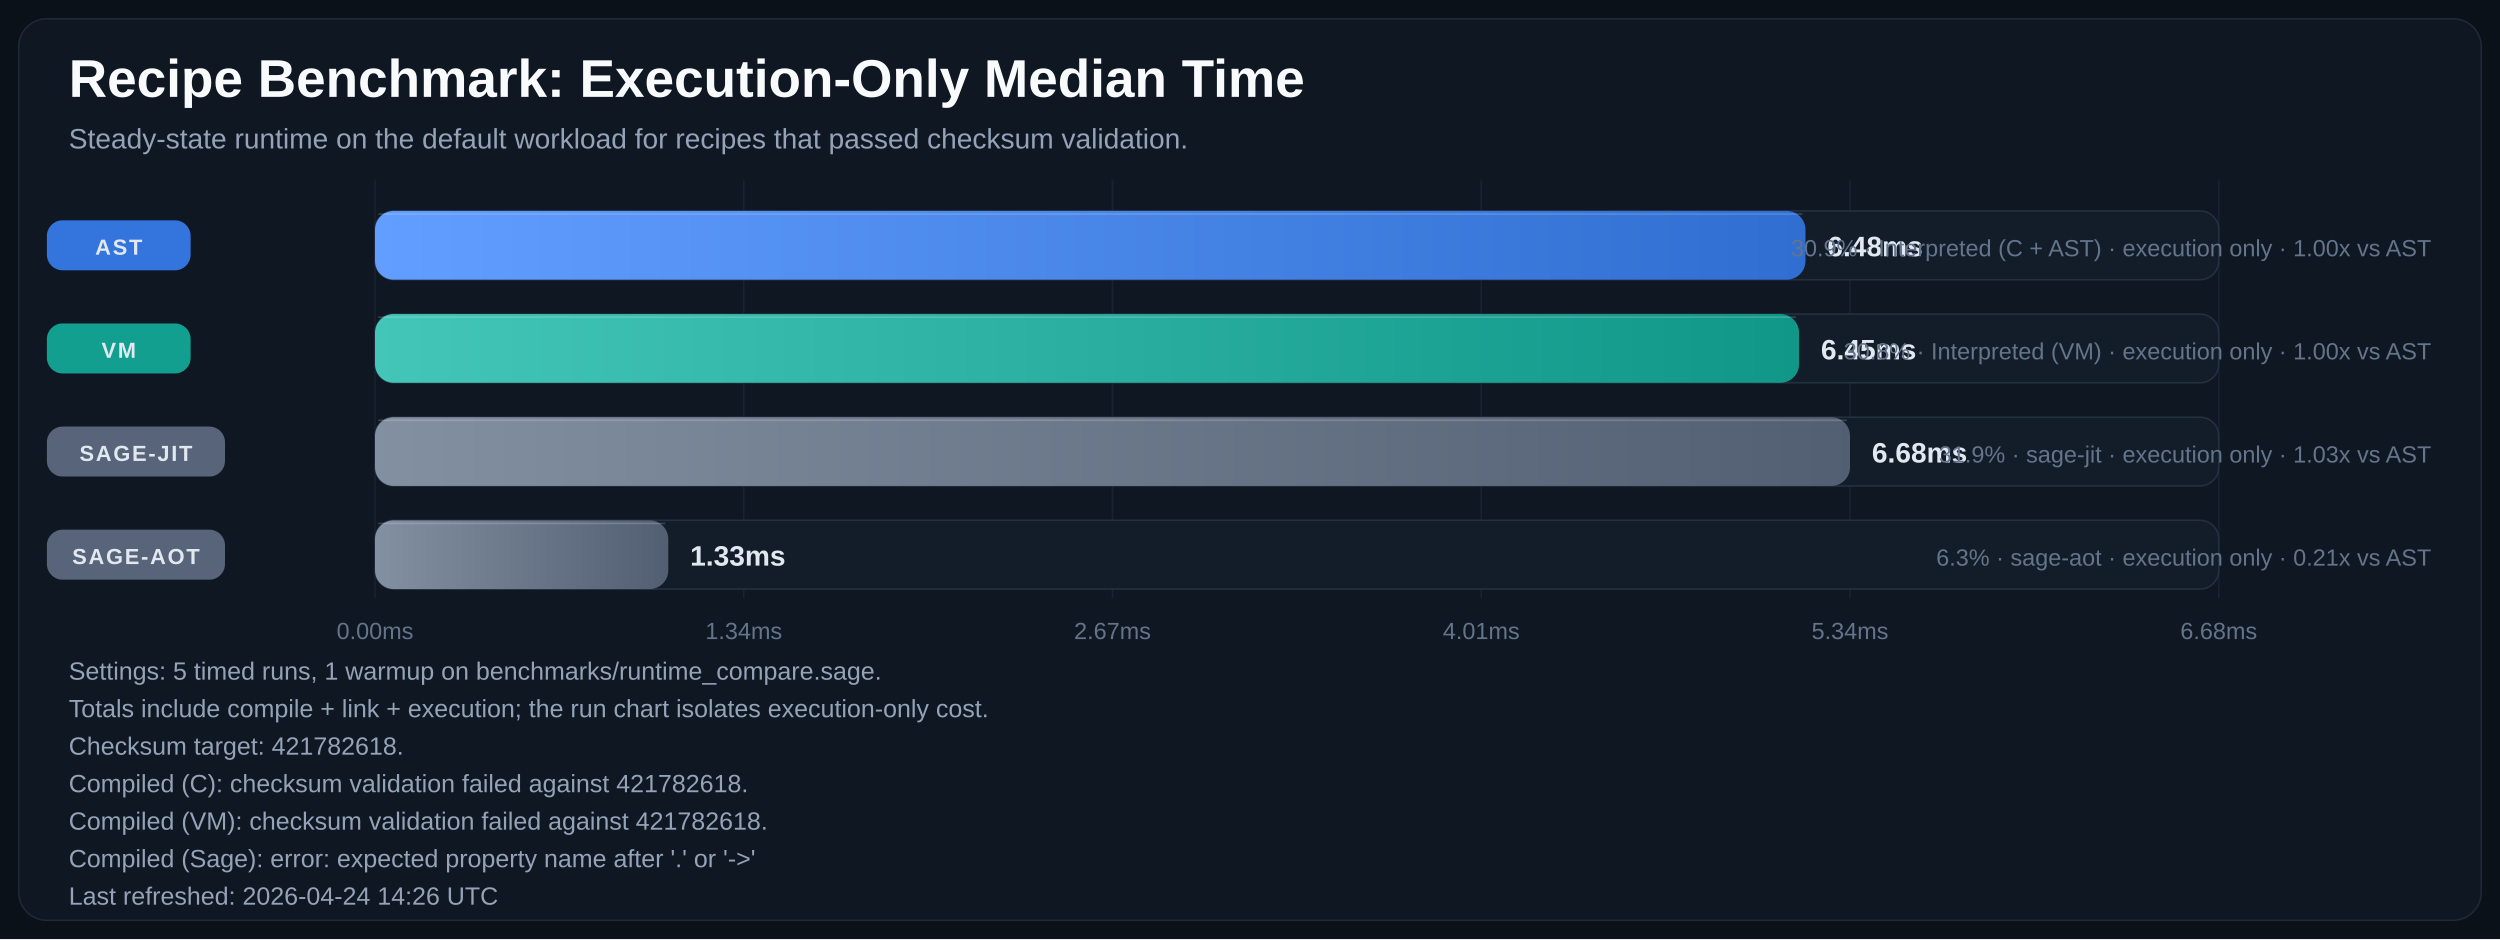
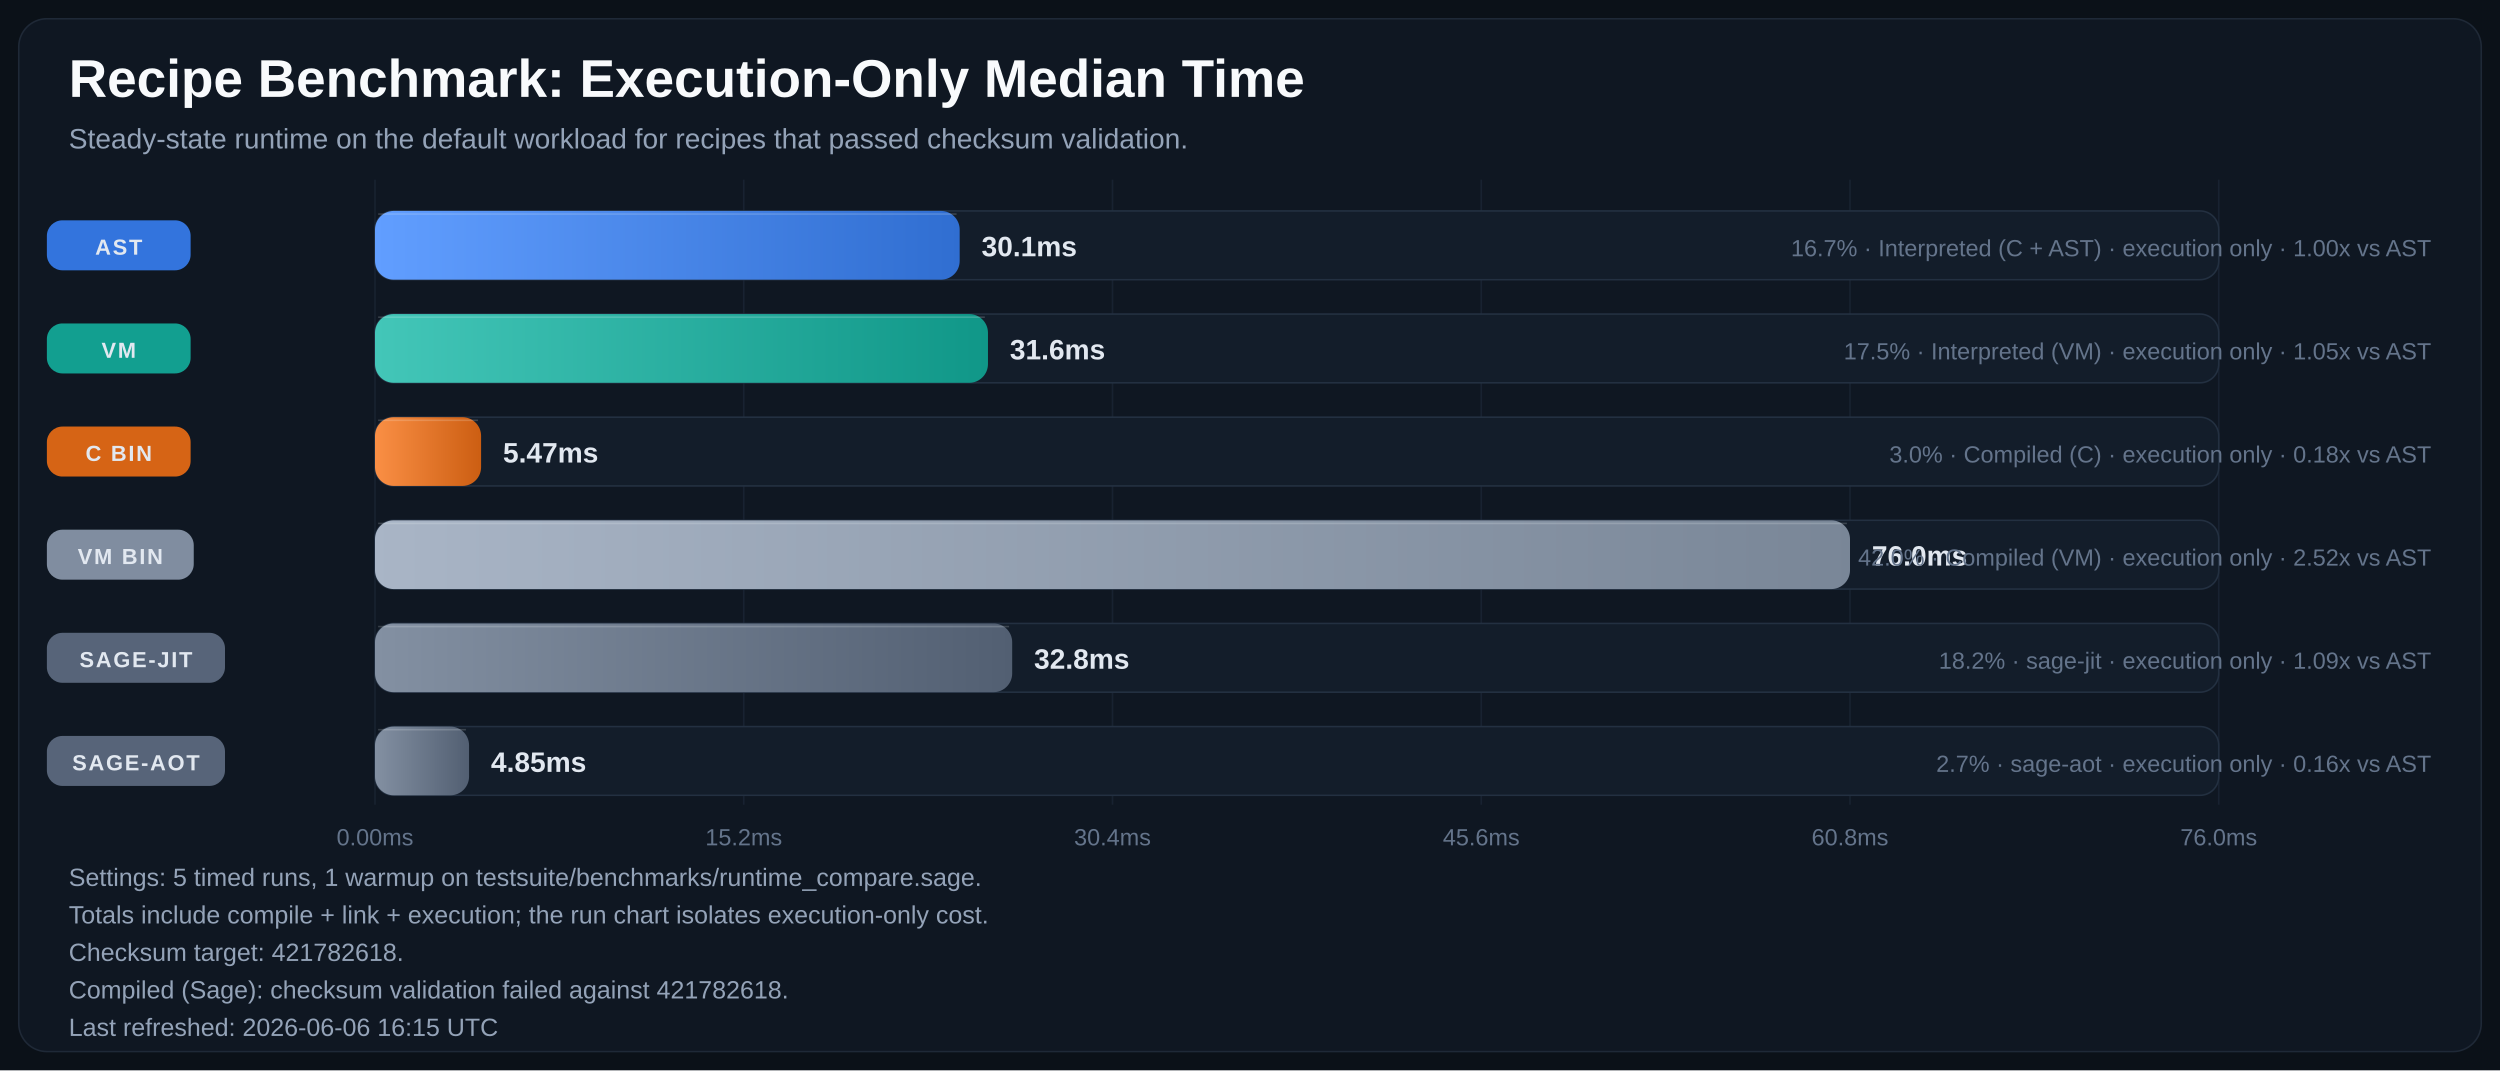
- <svg xmlns="http://www.w3.org/2000/svg" width="1600" height="601" viewBox="0 0 1600 601" role="img" aria-labelledby="title desc">
+ <svg xmlns="http://www.w3.org/2000/svg" width="1600" height="685" viewBox="0 0 1600 685" role="img" aria-labelledby="title desc">
  <defs>
    <linearGradient id="bar-gradient-0" x1="0%" y1="0%" x2="100%" y2="0%">
      <stop offset="0%" stop-color="#619EFF" />
      <stop offset="100%" stop-color="#306ED1" />
    </linearGradient>
    <linearGradient id="bar-gradient-1" x1="0%" y1="0%" x2="100%" y2="0%">
      <stop offset="0%" stop-color="#43C6B8" />
      <stop offset="100%" stop-color="#109788" />
    </linearGradient>
    <linearGradient id="bar-gradient-2" x1="0%" y1="0%" x2="100%" y2="0%">
+       <stop offset="0%" stop-color="#FA8F45" />
+       <stop offset="100%" stop-color="#CC5E12" />
+     </linearGradient>
+     <linearGradient id="bar-gradient-3" x1="0%" y1="0%" x2="100%" y2="0%">
+       <stop offset="0%" stop-color="#A9B5C6" />
+       <stop offset="100%" stop-color="#798697" />
+     </linearGradient>
+     <linearGradient id="bar-gradient-4" x1="0%" y1="0%" x2="100%" y2="0%">
      <stop offset="0%" stop-color="#8390A2" />
      <stop offset="100%" stop-color="#525F72" />
    </linearGradient>
-     <linearGradient id="bar-gradient-3" x1="0%" y1="0%" x2="100%" y2="0%">
+     <linearGradient id="bar-gradient-5" x1="0%" y1="0%" x2="100%" y2="0%">
      <stop offset="0%" stop-color="#8390A2" />
      <stop offset="100%" stop-color="#525F72" />
    </linearGradient>
  </defs>
  <rect width="100%" height="100%" fill="#0B1118" />
-   <rect x="12" y="12" width="1576" height="577" rx="18" fill="#0F1722" stroke="#1F2937" />
+   <rect x="12" y="12" width="1576" height="661" rx="18" fill="#0F1722" stroke="#1F2937" />
  <text x="44" y="62" fill="#F8FAFC" font-size="34" font-family="Segoe UI, Arial, sans-serif" font-weight="700">Recipe Benchmark: Execution-Only Median Time</text>
  <text x="44" y="95" fill="#94A3B8" font-size="18" font-family="Segoe UI, Arial, sans-serif">Steady-state runtime on the default workload for recipes that passed checksum validation.</text>
-   <line x1="240.0" y1="115" x2="240.0" y2="383" stroke="#182231" stroke-width="1" />
-   <text x="240.0" y="409" text-anchor="middle" fill="#64748B" font-size="15" font-family="Segoe UI, Arial, sans-serif">0.00ms</text>
-   <line x1="476.0" y1="115" x2="476.0" y2="383" stroke="#182231" stroke-width="1" />
-   <text x="476.0" y="409" text-anchor="middle" fill="#64748B" font-size="15" font-family="Segoe UI, Arial, sans-serif">1.34ms</text>
-   <line x1="712.0" y1="115" x2="712.0" y2="383" stroke="#182231" stroke-width="1" />
-   <text x="712.0" y="409" text-anchor="middle" fill="#64748B" font-size="15" font-family="Segoe UI, Arial, sans-serif">2.67ms</text>
-   <line x1="948.0" y1="115" x2="948.0" y2="383" stroke="#182231" stroke-width="1" />
-   <text x="948.0" y="409" text-anchor="middle" fill="#64748B" font-size="15" font-family="Segoe UI, Arial, sans-serif">4.01ms</text>
-   <line x1="1184.0" y1="115" x2="1184.0" y2="383" stroke="#182231" stroke-width="1" />
-   <text x="1184.0" y="409" text-anchor="middle" fill="#64748B" font-size="15" font-family="Segoe UI, Arial, sans-serif">5.34ms</text>
-   <line x1="1420.0" y1="115" x2="1420.0" y2="383" stroke="#182231" stroke-width="1" />
-   <text x="1420.0" y="409" text-anchor="middle" fill="#64748B" font-size="15" font-family="Segoe UI, Arial, sans-serif">6.68ms</text>
+   <line x1="240.0" y1="115" x2="240.0" y2="515" stroke="#182231" stroke-width="1" />
+   <text x="240.0" y="541" text-anchor="middle" fill="#64748B" font-size="15" font-family="Segoe UI, Arial, sans-serif">0.00ms</text>
+   <line x1="476.0" y1="115" x2="476.0" y2="515" stroke="#182231" stroke-width="1" />
+   <text x="476.0" y="541" text-anchor="middle" fill="#64748B" font-size="15" font-family="Segoe UI, Arial, sans-serif">15.2ms</text>
+   <line x1="712.0" y1="115" x2="712.0" y2="515" stroke="#182231" stroke-width="1" />
+   <text x="712.0" y="541" text-anchor="middle" fill="#64748B" font-size="15" font-family="Segoe UI, Arial, sans-serif">30.4ms</text>
+   <line x1="948.0" y1="115" x2="948.0" y2="515" stroke="#182231" stroke-width="1" />
+   <text x="948.0" y="541" text-anchor="middle" fill="#64748B" font-size="15" font-family="Segoe UI, Arial, sans-serif">45.6ms</text>
+   <line x1="1184.0" y1="115" x2="1184.0" y2="515" stroke="#182231" stroke-width="1" />
+   <text x="1184.0" y="541" text-anchor="middle" fill="#64748B" font-size="15" font-family="Segoe UI, Arial, sans-serif">60.8ms</text>
+   <line x1="1420.0" y1="115" x2="1420.0" y2="515" stroke="#182231" stroke-width="1" />
+   <text x="1420.0" y="541" text-anchor="middle" fill="#64748B" font-size="15" font-family="Segoe UI, Arial, sans-serif">76.0ms</text>
  <rect x="30" y="141.0" width="92" height="32" rx="10" fill="#3479E6" opacity="0.95" />
  <text x="76.0" y="163.0" text-anchor="middle" fill="#E2E8F0" font-size="14" font-family="Segoe UI, Arial, sans-serif" font-weight="700" letter-spacing="1.1">AST</text>
  <rect x="240" y="135" width="1180" height="44" rx="12" fill="#131D2A" stroke="#233041" />
-   <rect x="240" y="135" width="915.5" height="44" rx="12" fill="url(#bar-gradient-0)" />
-   <line x1="242.0" y1="137.0" x2="1153.5" y2="137.0" stroke="#F8FAFC" stroke-opacity="0.18" />
-   <text x="1169.5" y="164.0" text-anchor="start" fill="#E2E8F0" font-size="18" font-family="Segoe UI, Arial, sans-serif" font-weight="700">6.48ms</text>
-   <text x="1556" y="164.0" text-anchor="end" fill="#64748B" font-size="15" font-family="Segoe UI, Arial, sans-serif">30.9% · Interpreted (C + AST) · execution only · 1.00x vs AST</text>
+   <rect x="240" y="135" width="374.2" height="44" rx="12" fill="url(#bar-gradient-0)" />
+   <line x1="242.0" y1="137.0" x2="612.2" y2="137.0" stroke="#F8FAFC" stroke-opacity="0.18" />
+   <text x="628.2" y="164.0" text-anchor="start" fill="#E2E8F0" font-size="18" font-family="Segoe UI, Arial, sans-serif" font-weight="700">30.1ms</text>
+   <text x="1556" y="164.0" text-anchor="end" fill="#64748B" font-size="15" font-family="Segoe UI, Arial, sans-serif">16.7% · Interpreted (C + AST) · execution only · 1.00x vs AST</text>
  <rect x="30" y="207.0" width="92" height="32" rx="10" fill="#12A695" opacity="0.95" />
  <text x="76.0" y="229.0" text-anchor="middle" fill="#E2E8F0" font-size="14" font-family="Segoe UI, Arial, sans-serif" font-weight="700" letter-spacing="1.1">VM</text>
  <rect x="240" y="201" width="1180" height="44" rx="12" fill="#131D2A" stroke="#233041" />
-   <rect x="240" y="201" width="911.4" height="44" rx="12" fill="url(#bar-gradient-1)" />
-   <line x1="242.0" y1="203.0" x2="1149.4" y2="203.0" stroke="#F8FAFC" stroke-opacity="0.18" />
-   <text x="1165.4" y="230.0" text-anchor="start" fill="#E2E8F0" font-size="18" font-family="Segoe UI, Arial, sans-serif" font-weight="700">6.45ms</text>
-   <text x="1556" y="230.0" text-anchor="end" fill="#64748B" font-size="15" font-family="Segoe UI, Arial, sans-serif">30.8% · Interpreted (VM) · execution only · 1.00x vs AST</text>
-   <rect x="30" y="273.0" width="114" height="32" rx="10" fill="#5A687D" opacity="0.95" />
-   <text x="87.0" y="295.0" text-anchor="middle" fill="#E2E8F0" font-size="14" font-family="Segoe UI, Arial, sans-serif" font-weight="700" letter-spacing="1.1">SAGE-JIT</text>
+   <rect x="240" y="201" width="392.3" height="44" rx="12" fill="url(#bar-gradient-1)" />
+   <line x1="242.0" y1="203.0" x2="630.3" y2="203.0" stroke="#F8FAFC" stroke-opacity="0.18" />
+   <text x="646.3" y="230.0" text-anchor="start" fill="#E2E8F0" font-size="18" font-family="Segoe UI, Arial, sans-serif" font-weight="700">31.6ms</text>
+   <text x="1556" y="230.0" text-anchor="end" fill="#64748B" font-size="15" font-family="Segoe UI, Arial, sans-serif">17.5% · Interpreted (VM) · execution only · 1.05x vs AST</text>
+   <rect x="30" y="273.0" width="92" height="32" rx="10" fill="#E06814" opacity="0.95" />
+   <text x="76.0" y="295.0" text-anchor="middle" fill="#E2E8F0" font-size="14" font-family="Segoe UI, Arial, sans-serif" font-weight="700" letter-spacing="1.1">C BIN</text>
  <rect x="240" y="267" width="1180" height="44" rx="12" fill="#131D2A" stroke="#233041" />
-   <rect x="240" y="267" width="944.0" height="44" rx="12" fill="url(#bar-gradient-2)" />
-   <line x1="242.0" y1="269.0" x2="1182.0" y2="269.0" stroke="#F8FAFC" stroke-opacity="0.18" />
-   <text x="1198.0" y="296.0" text-anchor="start" fill="#E2E8F0" font-size="18" font-family="Segoe UI, Arial, sans-serif" font-weight="700">6.68ms</text>
-   <text x="1556" y="296.0" text-anchor="end" fill="#64748B" font-size="15" font-family="Segoe UI, Arial, sans-serif">31.9% · sage-jit · execution only · 1.03x vs AST</text>
-   <rect x="30" y="339.0" width="114" height="32" rx="10" fill="#5A687D" opacity="0.95" />
-   <text x="87.0" y="361.0" text-anchor="middle" fill="#E2E8F0" font-size="14" font-family="Segoe UI, Arial, sans-serif" font-weight="700" letter-spacing="1.1">SAGE-AOT</text>
+   <rect x="240" y="267" width="67.9" height="44" rx="12" fill="url(#bar-gradient-2)" />
+   <line x1="242.0" y1="269.0" x2="305.9" y2="269.0" stroke="#F8FAFC" stroke-opacity="0.18" />
+   <text x="321.9" y="296.0" text-anchor="start" fill="#E2E8F0" font-size="18" font-family="Segoe UI, Arial, sans-serif" font-weight="700">5.47ms</text>
+   <text x="1556" y="296.0" text-anchor="end" fill="#64748B" font-size="15" font-family="Segoe UI, Arial, sans-serif">3.0% · Compiled (C) · execution only · 0.18x vs AST</text>
+   <rect x="30" y="339.0" width="94" height="32" rx="10" fill="#8593A6" opacity="0.95" />
+   <text x="77.0" y="361.0" text-anchor="middle" fill="#E2E8F0" font-size="14" font-family="Segoe UI, Arial, sans-serif" font-weight="700" letter-spacing="1.1">VM BIN</text>
  <rect x="240" y="333" width="1180" height="44" rx="12" fill="#131D2A" stroke="#233041" />
-   <rect x="240" y="333" width="187.7" height="44" rx="12" fill="url(#bar-gradient-3)" />
-   <line x1="242.0" y1="335.0" x2="425.7" y2="335.0" stroke="#F8FAFC" stroke-opacity="0.18" />
-   <text x="441.7" y="362.0" text-anchor="start" fill="#E2E8F0" font-size="18" font-family="Segoe UI, Arial, sans-serif" font-weight="700">1.33ms</text>
-   <text x="1556" y="362.0" text-anchor="end" fill="#64748B" font-size="15" font-family="Segoe UI, Arial, sans-serif">6.3% · sage-aot · execution only · 0.21x vs AST</text>
-   <text x="44" y="435" fill="#94A3B8" font-size="16" font-family="Segoe UI, Arial, sans-serif">Settings: 5 timed runs, 1 warmup on benchmarks/runtime_compare.sage.</text>
-   <text x="44" y="459" fill="#94A3B8" font-size="16" font-family="Segoe UI, Arial, sans-serif">Totals include compile + link + execution; the run chart isolates execution-only cost.</text>
-   <text x="44" y="483" fill="#94A3B8" font-size="16" font-family="Segoe UI, Arial, sans-serif">Checksum target: 421782618.</text>
-   <text x="44" y="507" fill="#94A3B8" font-size="16" font-family="Segoe UI, Arial, sans-serif">Compiled (C): checksum validation failed against 421782618.</text>
-   <text x="44" y="531" fill="#94A3B8" font-size="16" font-family="Segoe UI, Arial, sans-serif">Compiled (VM): checksum validation failed against 421782618.</text>
-   <text x="44" y="555" fill="#94A3B8" font-size="16" font-family="Segoe UI, Arial, sans-serif">Compiled (Sage): error: expected property name after '.' or '-&gt;'</text>
-   <text x="44" y="579" fill="#94A3B8" font-size="16" font-family="Segoe UI, Arial, sans-serif">Last refreshed: 2026-04-24 14:26 UTC</text>
+   <rect x="240" y="333" width="944.0" height="44" rx="12" fill="url(#bar-gradient-3)" />
+   <line x1="242.0" y1="335.0" x2="1182.0" y2="335.0" stroke="#F8FAFC" stroke-opacity="0.18" />
+   <text x="1198.0" y="362.0" text-anchor="start" fill="#E2E8F0" font-size="18" font-family="Segoe UI, Arial, sans-serif" font-weight="700">76.0ms</text>
+   <text x="1556" y="362.0" text-anchor="end" fill="#64748B" font-size="15" font-family="Segoe UI, Arial, sans-serif">42.0% · Compiled (VM) · execution only · 2.52x vs AST</text>
+   <rect x="30" y="405.0" width="114" height="32" rx="10" fill="#5A687D" opacity="0.95" />
+   <text x="87.0" y="427.0" text-anchor="middle" fill="#E2E8F0" font-size="14" font-family="Segoe UI, Arial, sans-serif" font-weight="700" letter-spacing="1.1">SAGE-JIT</text>
+   <rect x="240" y="399" width="1180" height="44" rx="12" fill="#131D2A" stroke="#233041" />
+   <rect x="240" y="399" width="407.8" height="44" rx="12" fill="url(#bar-gradient-4)" />
+   <line x1="242.0" y1="401.0" x2="645.8" y2="401.0" stroke="#F8FAFC" stroke-opacity="0.18" />
+   <text x="661.8" y="428.0" text-anchor="start" fill="#E2E8F0" font-size="18" font-family="Segoe UI, Arial, sans-serif" font-weight="700">32.8ms</text>
+   <text x="1556" y="428.0" text-anchor="end" fill="#64748B" font-size="15" font-family="Segoe UI, Arial, sans-serif">18.2% · sage-jit · execution only · 1.09x vs AST</text>
+   <rect x="30" y="471.0" width="114" height="32" rx="10" fill="#5A687D" opacity="0.95" />
+   <text x="87.0" y="493.0" text-anchor="middle" fill="#E2E8F0" font-size="14" font-family="Segoe UI, Arial, sans-serif" font-weight="700" letter-spacing="1.1">SAGE-AOT</text>
+   <rect x="240" y="465" width="1180" height="44" rx="12" fill="#131D2A" stroke="#233041" />
+   <rect x="240" y="465" width="60.2" height="44" rx="12" fill="url(#bar-gradient-5)" />
+   <line x1="242.0" y1="467.0" x2="298.2" y2="467.0" stroke="#F8FAFC" stroke-opacity="0.18" />
+   <text x="314.2" y="494.0" text-anchor="start" fill="#E2E8F0" font-size="18" font-family="Segoe UI, Arial, sans-serif" font-weight="700">4.85ms</text>
+   <text x="1556" y="494.0" text-anchor="end" fill="#64748B" font-size="15" font-family="Segoe UI, Arial, sans-serif">2.7% · sage-aot · execution only · 0.16x vs AST</text>
+   <text x="44" y="567" fill="#94A3B8" font-size="16" font-family="Segoe UI, Arial, sans-serif">Settings: 5 timed runs, 1 warmup on testsuite/benchmarks/runtime_compare.sage.</text>
+   <text x="44" y="591" fill="#94A3B8" font-size="16" font-family="Segoe UI, Arial, sans-serif">Totals include compile + link + execution; the run chart isolates execution-only cost.</text>
+   <text x="44" y="615" fill="#94A3B8" font-size="16" font-family="Segoe UI, Arial, sans-serif">Checksum target: 421782618.</text>
+   <text x="44" y="639" fill="#94A3B8" font-size="16" font-family="Segoe UI, Arial, sans-serif">Compiled (Sage): checksum validation failed against 421782618.</text>
+   <text x="44" y="663" fill="#94A3B8" font-size="16" font-family="Segoe UI, Arial, sans-serif">Last refreshed: 2026-06-06 16:15 UTC</text>
</svg>
